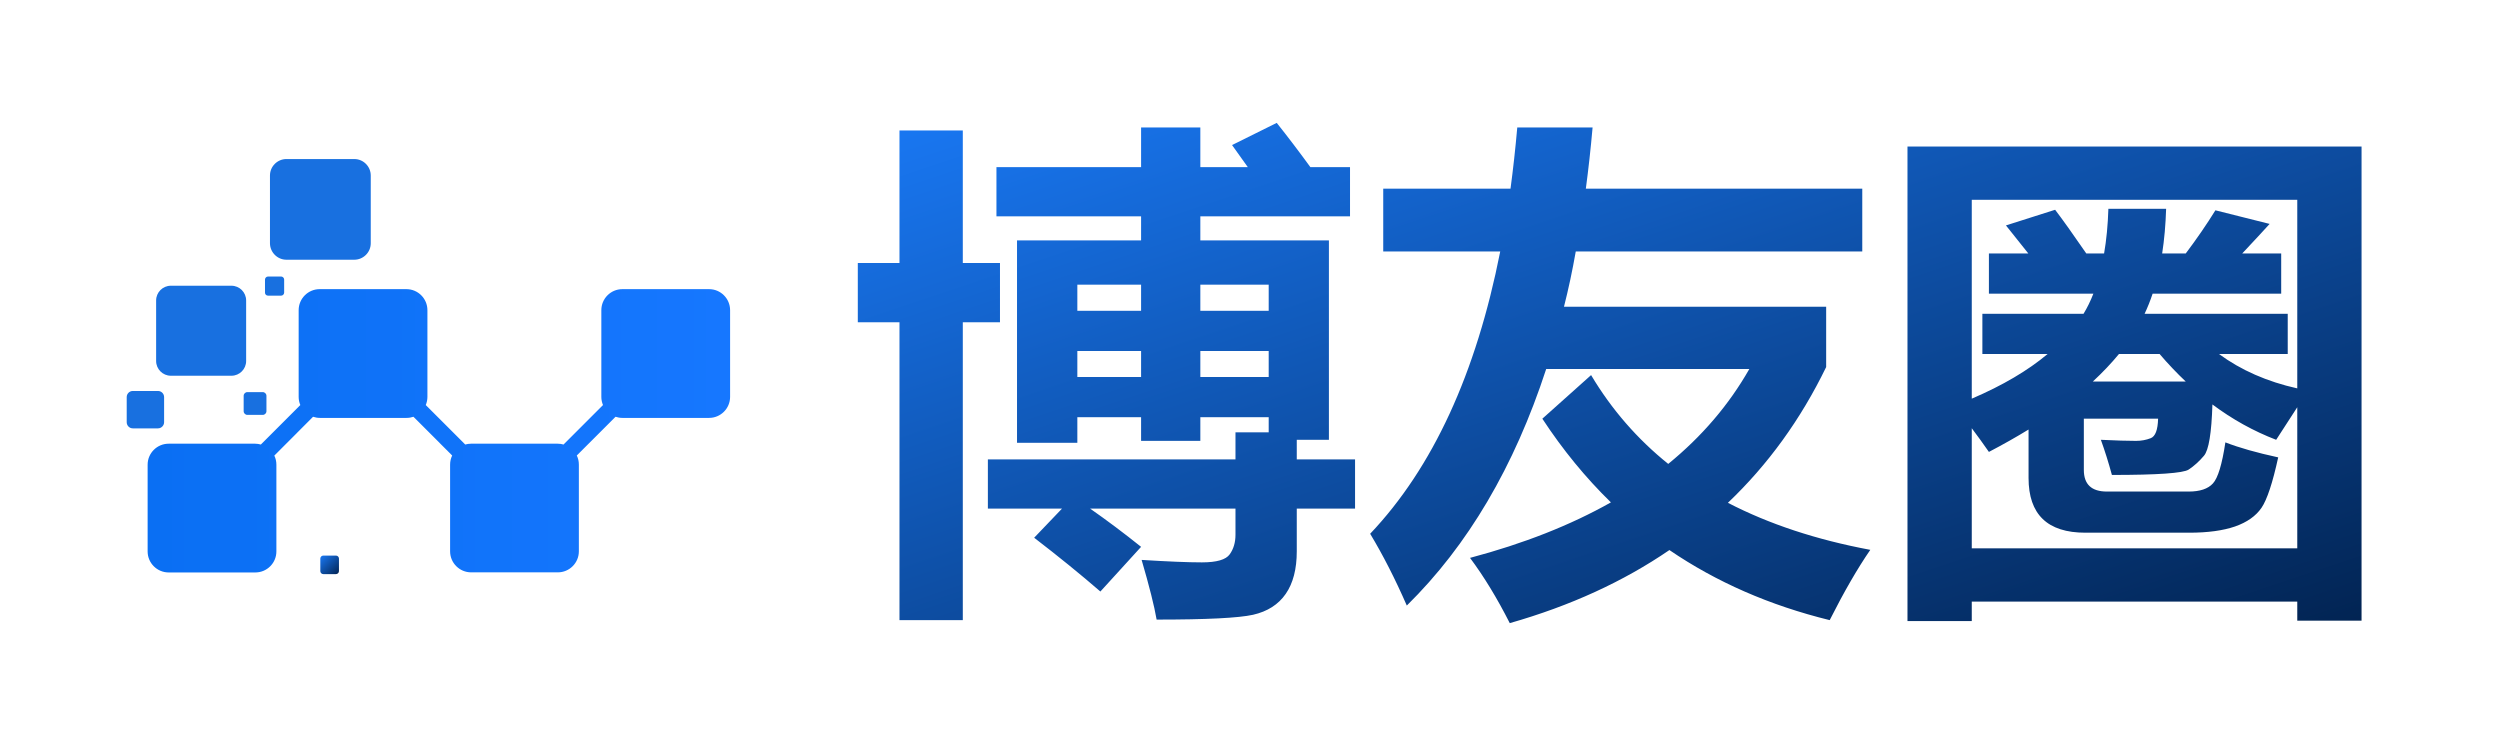
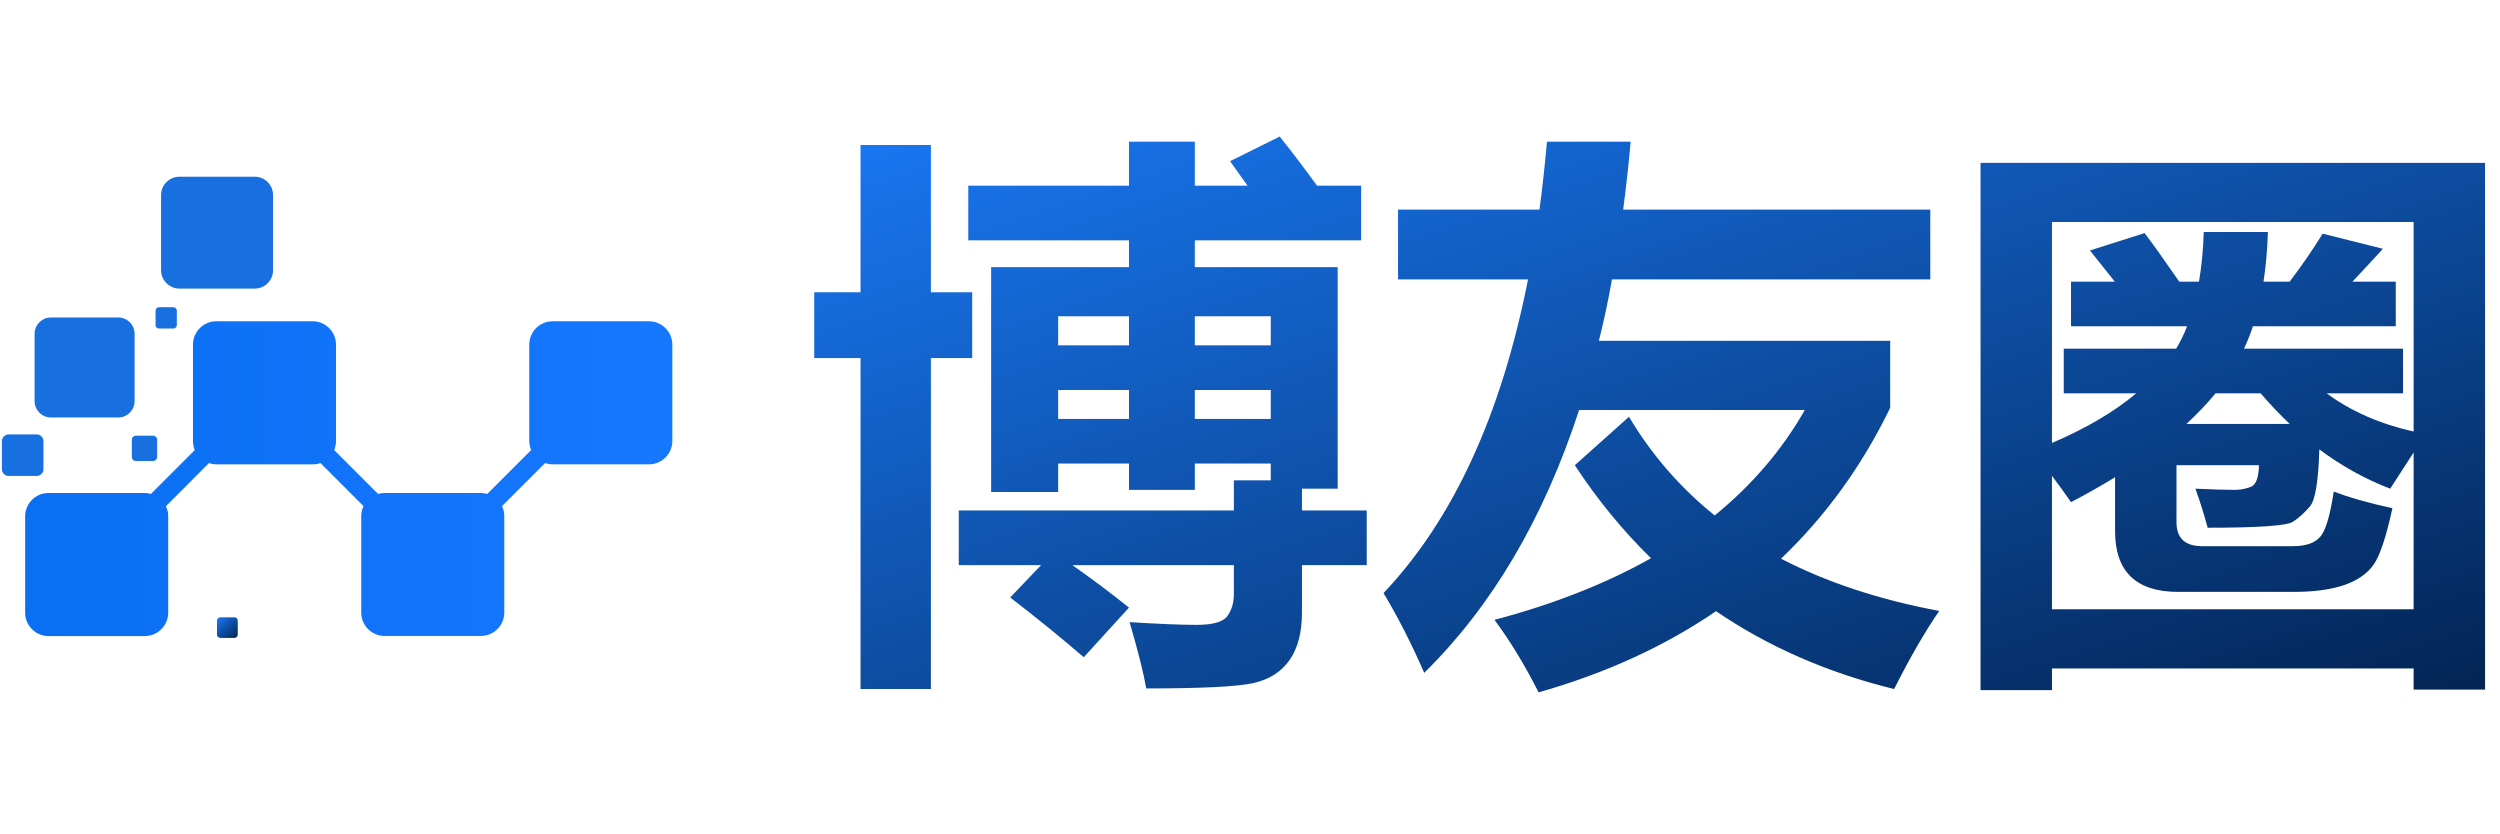
- <svg xmlns="http://www.w3.org/2000/svg" data-v-0dd9719b="" version="1.0" width="100" height="30" viewBox="70 78 180 70" preserveAspectRatio="xMidYMid meet" color-interpolation-filters="sRGB" style="margin: auto;">
+ <svg xmlns="http://www.w3.org/2000/svg" data-v-0dd9719b="" version="1.0" width="90" height="30" viewBox="70 78 180 70" preserveAspectRatio="xMidYMid meet" color-interpolation-filters="sRGB" style="margin: auto;">
  <g data-v-0dd9719b="" fill="url(#linearGradientBg)" class="icon-text-wrapper icon-svg-group iconsvg" transform="translate(54.555,94.87861)">
    <g class="iconsvg-imagesvg" transform="translate(0,-8)">
      <g>
        <rect fill="url(#linearGradientBg)" fill-opacity="0" stroke-width="2" x="0" y="0" width="60" height="60" class="image-rect" />
        <svg x="0" y="0" width="60" height="60" filtersec="colorsb8649217430" class="image-svg-svg primary" style="overflow: visible;">
          <svg viewBox="0 -10 608.1 620.6">
            <path d="M136.5 183.6H149c1.7 0 3-1.4 3-3v-12.5c0-1.7-1.4-3-3-3h-12.5c-1.7 0-3 1.4-3 3v12.5c-.1 1.7 1.3 3 3 3zM112.9 280.3v14.8c0 2 1.6 3.6 3.6 3.6h14.8c2 0 3.6-1.6 3.6-3.6v-14.8c0-2-1.6-3.6-3.6-3.6h-14.8c-2 0-3.6 1.6-3.6 3.6zM36.1 305.8v-24.3c0-3.2-2.6-5.9-5.9-5.9H5.9c-3.2 0-5.9 2.6-5.9 5.9v24.3c0 3.2 2.6 5.9 5.9 5.9h24.3c3.2 0 5.9-2.7 5.9-5.9zM42.6 260.9h58.5c7.8 0 14.2-6.4 14.2-14.2v-58.5c0-7.8-6.4-14.2-14.2-14.2H42.6c-7.8 0-14.2 6.4-14.2 14.2v58.5c0 7.8 6.4 14.2 14.2 14.2zM154.2 148.9h65.5c8.7 0 15.9-7.1 15.9-15.9V67.6c0-8.7-7.1-15.9-15.9-15.9h-65.5c-8.7 0-15.9 7.1-15.9 15.9v65.5c.1 8.7 7.2 15.8 15.9 15.8z" fill="rgba(24, 112, 224, 1)" />
            <linearGradient id="a23ca9a45-1be7-40b5-9436-d6ce29d47b8b" gradientUnits="userSpaceOnUse" x1="20.209" y1="314.098" x2="582.468" y2="314.098">
              <stop offset="0" stop-color="rgb(10, 111, 243)" />
              <stop offset="1" stop-color="rgb(22, 119, 255)" />
            </linearGradient>
            <path d="M179.9 300.5c2.1.7 4.3 1.1 6.6 1.1h83.7c2.3 0 4.6-.4 6.6-1.1l37.4 37.4c-1.3 2.7-2 5.7-2 8.8v83.7c0 11.2 9.1 20.3 20.3 20.3h83.7c11.2 0 20.3-9.1 20.3-20.3v-83.7c0-3.2-.7-6.2-2-8.8l37.4-37.4c2.1.7 4.3 1.1 6.6 1.1h83.7c11.2 0 20.3-9.1 20.3-20.3v-83.7c0-11.2-9.1-20.3-20.3-20.3h-83.7c-11.2 0-20.3 9.1-20.3 20.3v83.7c0 2.8.6 5.5 1.6 7.9l-38.1 38.1c-1.8-.5-3.6-.8-5.6-.8h-83.7c-1.9 0-3.8.3-5.6.8l-38.1-38.1c1-2.4 1.6-5.1 1.6-7.9v-83.7c0-11.2-9.1-20.3-20.3-20.3h-83.7c-11.2 0-20.3 9.1-20.3 20.3v83.7c0 2.8.6 5.5 1.6 7.9l-38.1 38.1c-1.8-.5-3.6-.8-5.6-.8H40.5c-11.2 0-20.3 9.1-20.3 20.3v83.7c0 11.2 9.1 20.3 20.3 20.3h83.7c11.2 0 20.3-9.1 20.3-20.3v-83.7c0-3.2-.7-6.2-2-8.8l37.4-37.5z" fill="url(#a23ca9a45-1be7-40b5-9436-d6ce29d47b8b)" />
            <path d="M189.8 434.5c-1.6 0-2.9 1.3-2.9 2.9v12.1c0 1.6 1.3 2.9 2.9 2.9H202c1.6 0 2.9-1.3 2.9-2.9v-12.1c0-1.6-1.3-2.9-2.9-2.9h-12.2z" fill="url(#linearGradientBg)" />
          </svg>
        </svg>
      </g>
    </g>
    <g transform="translate(68, -16)">
      <g data-gra="path-name" class="tp-name iconsvg-namesvg">
        <g transform="scale(1)">
          <g>
            <path d="M12.98 46.59L12.98 42L36.09 42L36.09 39.47L39.19 39.47L39.19 38.06L32.81 38.06L32.81 40.27L27.28 40.27L27.28 38.06L21.33 38.06L21.33 40.45L15.70 40.45L15.70 21.56L27.28 21.56L27.28 19.31L13.78 19.31L13.78 14.72L27.28 14.72L27.28 11.02L32.81 11.02L32.81 14.72L37.24 14.72L35.77 12.66L39.94 10.59Q41.48 12.52 43.08 14.72L43.08 14.72L46.78 14.72L46.78 19.31L32.81 19.31L32.81 21.56L44.81 21.56L44.81 40.17L41.81 40.17L41.81 42L47.25 42L47.25 46.59L41.81 46.59L41.81 50.58Q41.81 53.06 40.78 54.55Q39.75 56.04 37.73 56.50Q35.72 56.95 28.73 56.95L28.73 56.95Q28.41 55.08 27.33 51.38L27.33 51.38Q31.03 51.61 32.95 51.61L32.95 51.61Q35.02 51.61 35.55 50.86Q36.09 50.11 36.09 49.03L36.09 49.03L36.09 46.59L22.52 46.59Q24.87 48.23 27.28 50.16L27.28 50.16L23.48 54.33Q20.72 51.94 17.30 49.31L17.30 49.31L19.90 46.59L12.98 46.59ZM39.19 28.13L39.19 25.69L32.81 25.69L32.81 28.13L39.19 28.13ZM21.33 25.69L21.33 28.13L27.28 28.13L27.28 25.69L21.33 25.69ZM32.81 31.88L32.81 34.31L39.19 34.31L39.19 31.88L32.81 31.88ZM21.33 31.88L21.33 34.31L27.28 34.31L27.28 31.88L21.33 31.88ZM0.84 29.20L0.84 23.67L4.73 23.67L4.73 11.30L10.64 11.30L10.64 23.67L14.11 23.67L14.11 29.20L10.64 29.20L10.64 57L4.73 57L4.73 29.20L0.84 29.20ZM66.75 27.75L91.22 27.75L91.22 33.38Q87.66 40.71 82.05 46.05L82.05 46.05Q87.80 49.03 95.34 50.44L95.34 50.44Q93.56 53.02 91.55 57L91.55 57Q83.16 54.94 76.59 50.46L76.59 50.46Q70.15 54.87 61.69 57.28L61.69 57.28Q59.91 53.77 57.98 51.19L57.98 51.19Q65.48 49.20 71.13 46.01L71.13 46.01Q67.59 42.56 64.73 38.20L64.73 38.20L69.28 34.13Q72.14 38.93 76.48 42.42L76.48 42.42Q81.19 38.58 84.05 33.56L84.05 33.56L65.09 33.56Q60.63 47.23 52.08 55.64L52.08 55.64Q50.44 51.89 48.66 48.94L48.66 48.94Q57.42 39.70 60.80 22.59L60.80 22.59L49.88 22.59L49.88 16.73L61.76 16.73Q62.13 13.97 62.39 11.02L62.39 11.02L69.42 11.02Q69.16 13.97 68.79 16.73L68.79 16.73L94.59 16.73L94.59 22.59L67.85 22.59Q67.38 25.27 66.75 27.75L66.75 27.75ZM104.81 57.09L98.81 57.09L98.81 12.80L141.19 12.80L141.19 57.05L135.19 57.05L135.19 55.27L104.81 55.27L104.81 57.09ZM108 20.16L112.59 18.70Q113.60 20.02 115.50 22.78L115.50 22.78L117.16 22.78Q117.49 20.88 117.56 18.61L117.56 18.61L122.95 18.61Q122.88 20.84 122.58 22.78L122.58 22.78L124.78 22.78Q126.33 20.72 127.55 18.75L127.55 18.75L132.61 20.02Q131.79 20.93 130.05 22.78L130.05 22.78L133.69 22.78L133.69 26.53L121.69 26.53Q121.36 27.52 120.94 28.41L120.94 28.41L134.30 28.41L134.30 32.16L127.88 32.16Q130.97 34.43 135.19 35.37L135.19 35.37L135.19 17.77L104.81 17.77L104.81 36.33Q109.13 34.48 111.89 32.16L111.89 32.16L105.80 32.16L105.80 28.41L115.24 28.41Q115.76 27.56 116.16 26.53L116.16 26.53L106.41 26.53L106.41 22.78L110.09 22.78L108 20.16ZM116.11 34.73L116.11 34.73L124.78 34.73Q123.52 33.54 122.34 32.16L122.34 32.16L118.55 32.16Q117.47 33.47 116.11 34.73ZM128.48 40.41L128.48 40.41Q130.41 41.16 133.41 41.81L133.41 41.81Q132.63 45.38 131.85 46.52Q131.06 47.67 129.38 48.26Q127.69 48.84 125.11 48.84L125.11 48.84L115.41 48.84Q110.11 48.84 110.11 43.73L110.11 43.73L110.11 39.21Q108.38 40.27 106.41 41.30L106.41 41.30Q105.61 40.15 104.81 39.09L104.81 39.09L104.81 50.30L135.19 50.30L135.19 37.13L133.22 40.17Q130.05 38.95 127.27 36.87L127.27 36.87Q127.15 40.88 126.48 41.66Q125.81 42.45 125.05 42.95Q124.29 43.45 117.89 43.45L117.89 43.45Q117.42 41.72 116.86 40.17L116.86 40.17Q118.97 40.27 120.14 40.27L120.14 40.27Q120.87 40.27 121.51 40.02Q122.16 39.77 122.20 38.20L122.20 38.20L115.27 38.20L115.27 42.98Q115.27 45 117.42 45L117.42 45L125.06 45Q126.63 45 127.32 44.24Q128.02 43.48 128.48 40.41Z" />
          </g>
        </g>
      </g>
    </g>
  </g>
  <defs v-gra="od">
    <linearGradient id="linearGradientBg" x1="0%" y1="0%" x2="100%" y2="100%">
      <stop offset="0%" style="stop-color:rgb(25, 120, 244);stop-opacity:1" />
      <stop offset="100%" style="stop-color:rgb(2, 36, 83);stop-opacity:1" />
    </linearGradient>
  </defs>
</svg>
